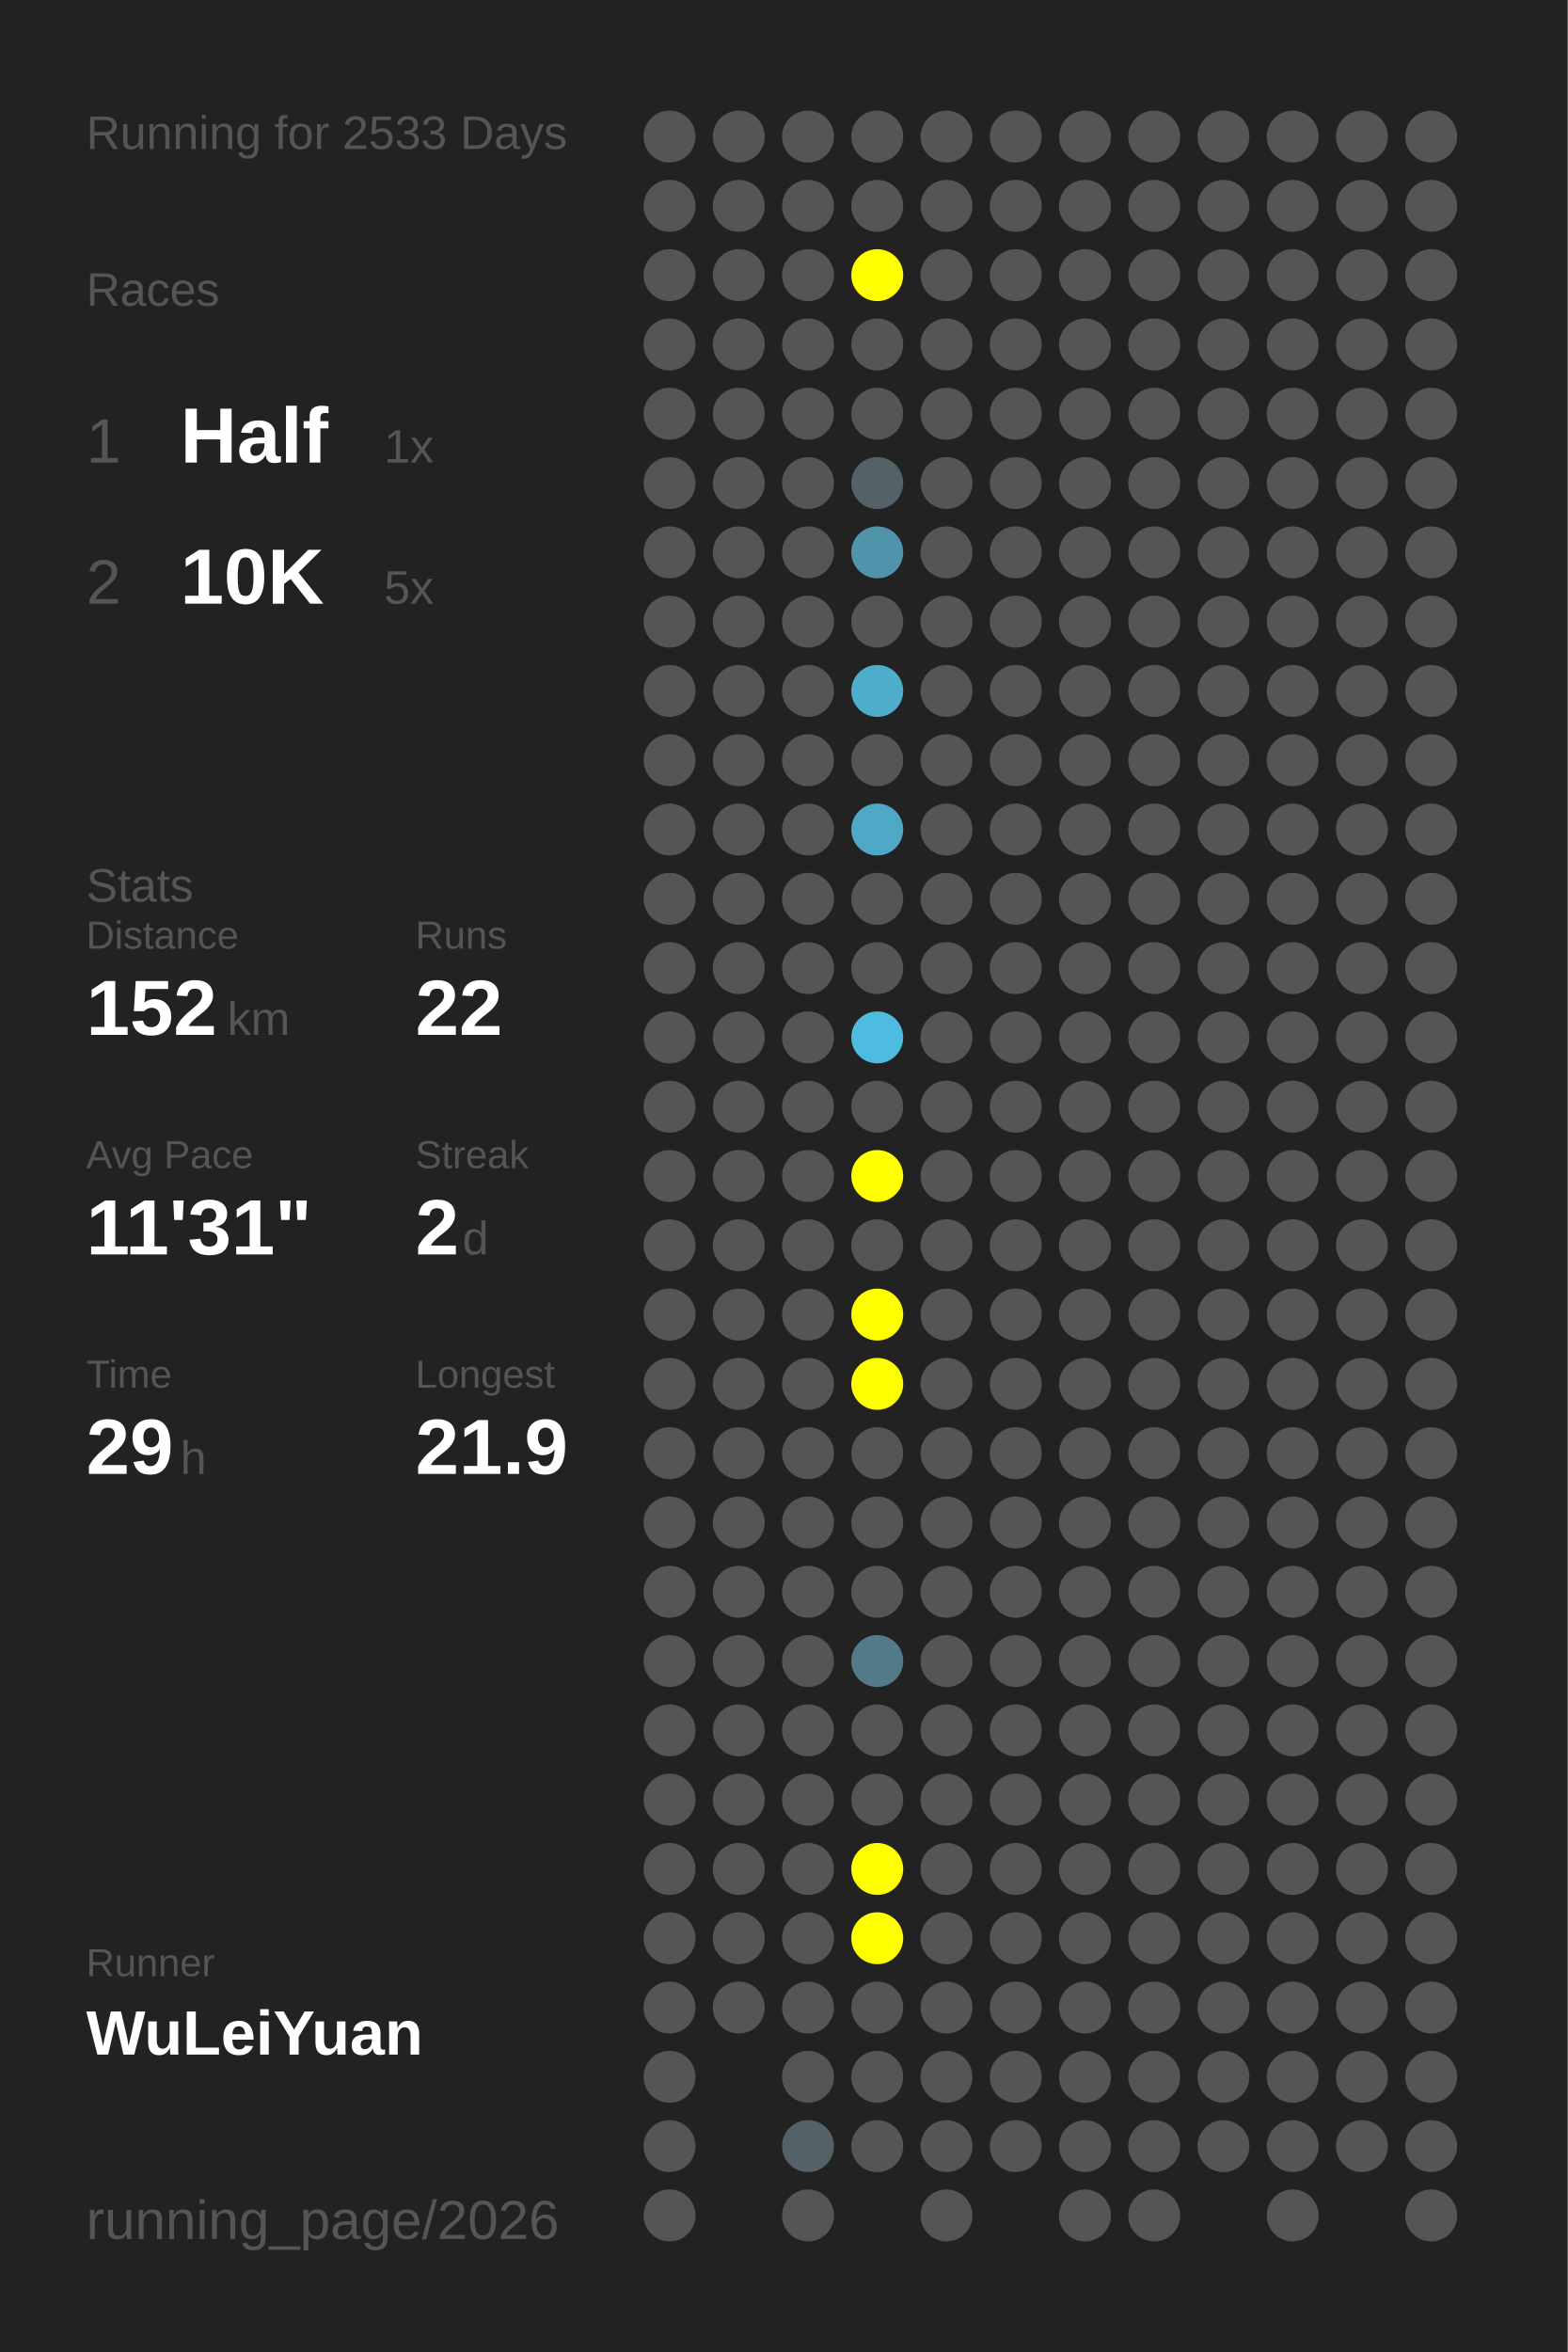
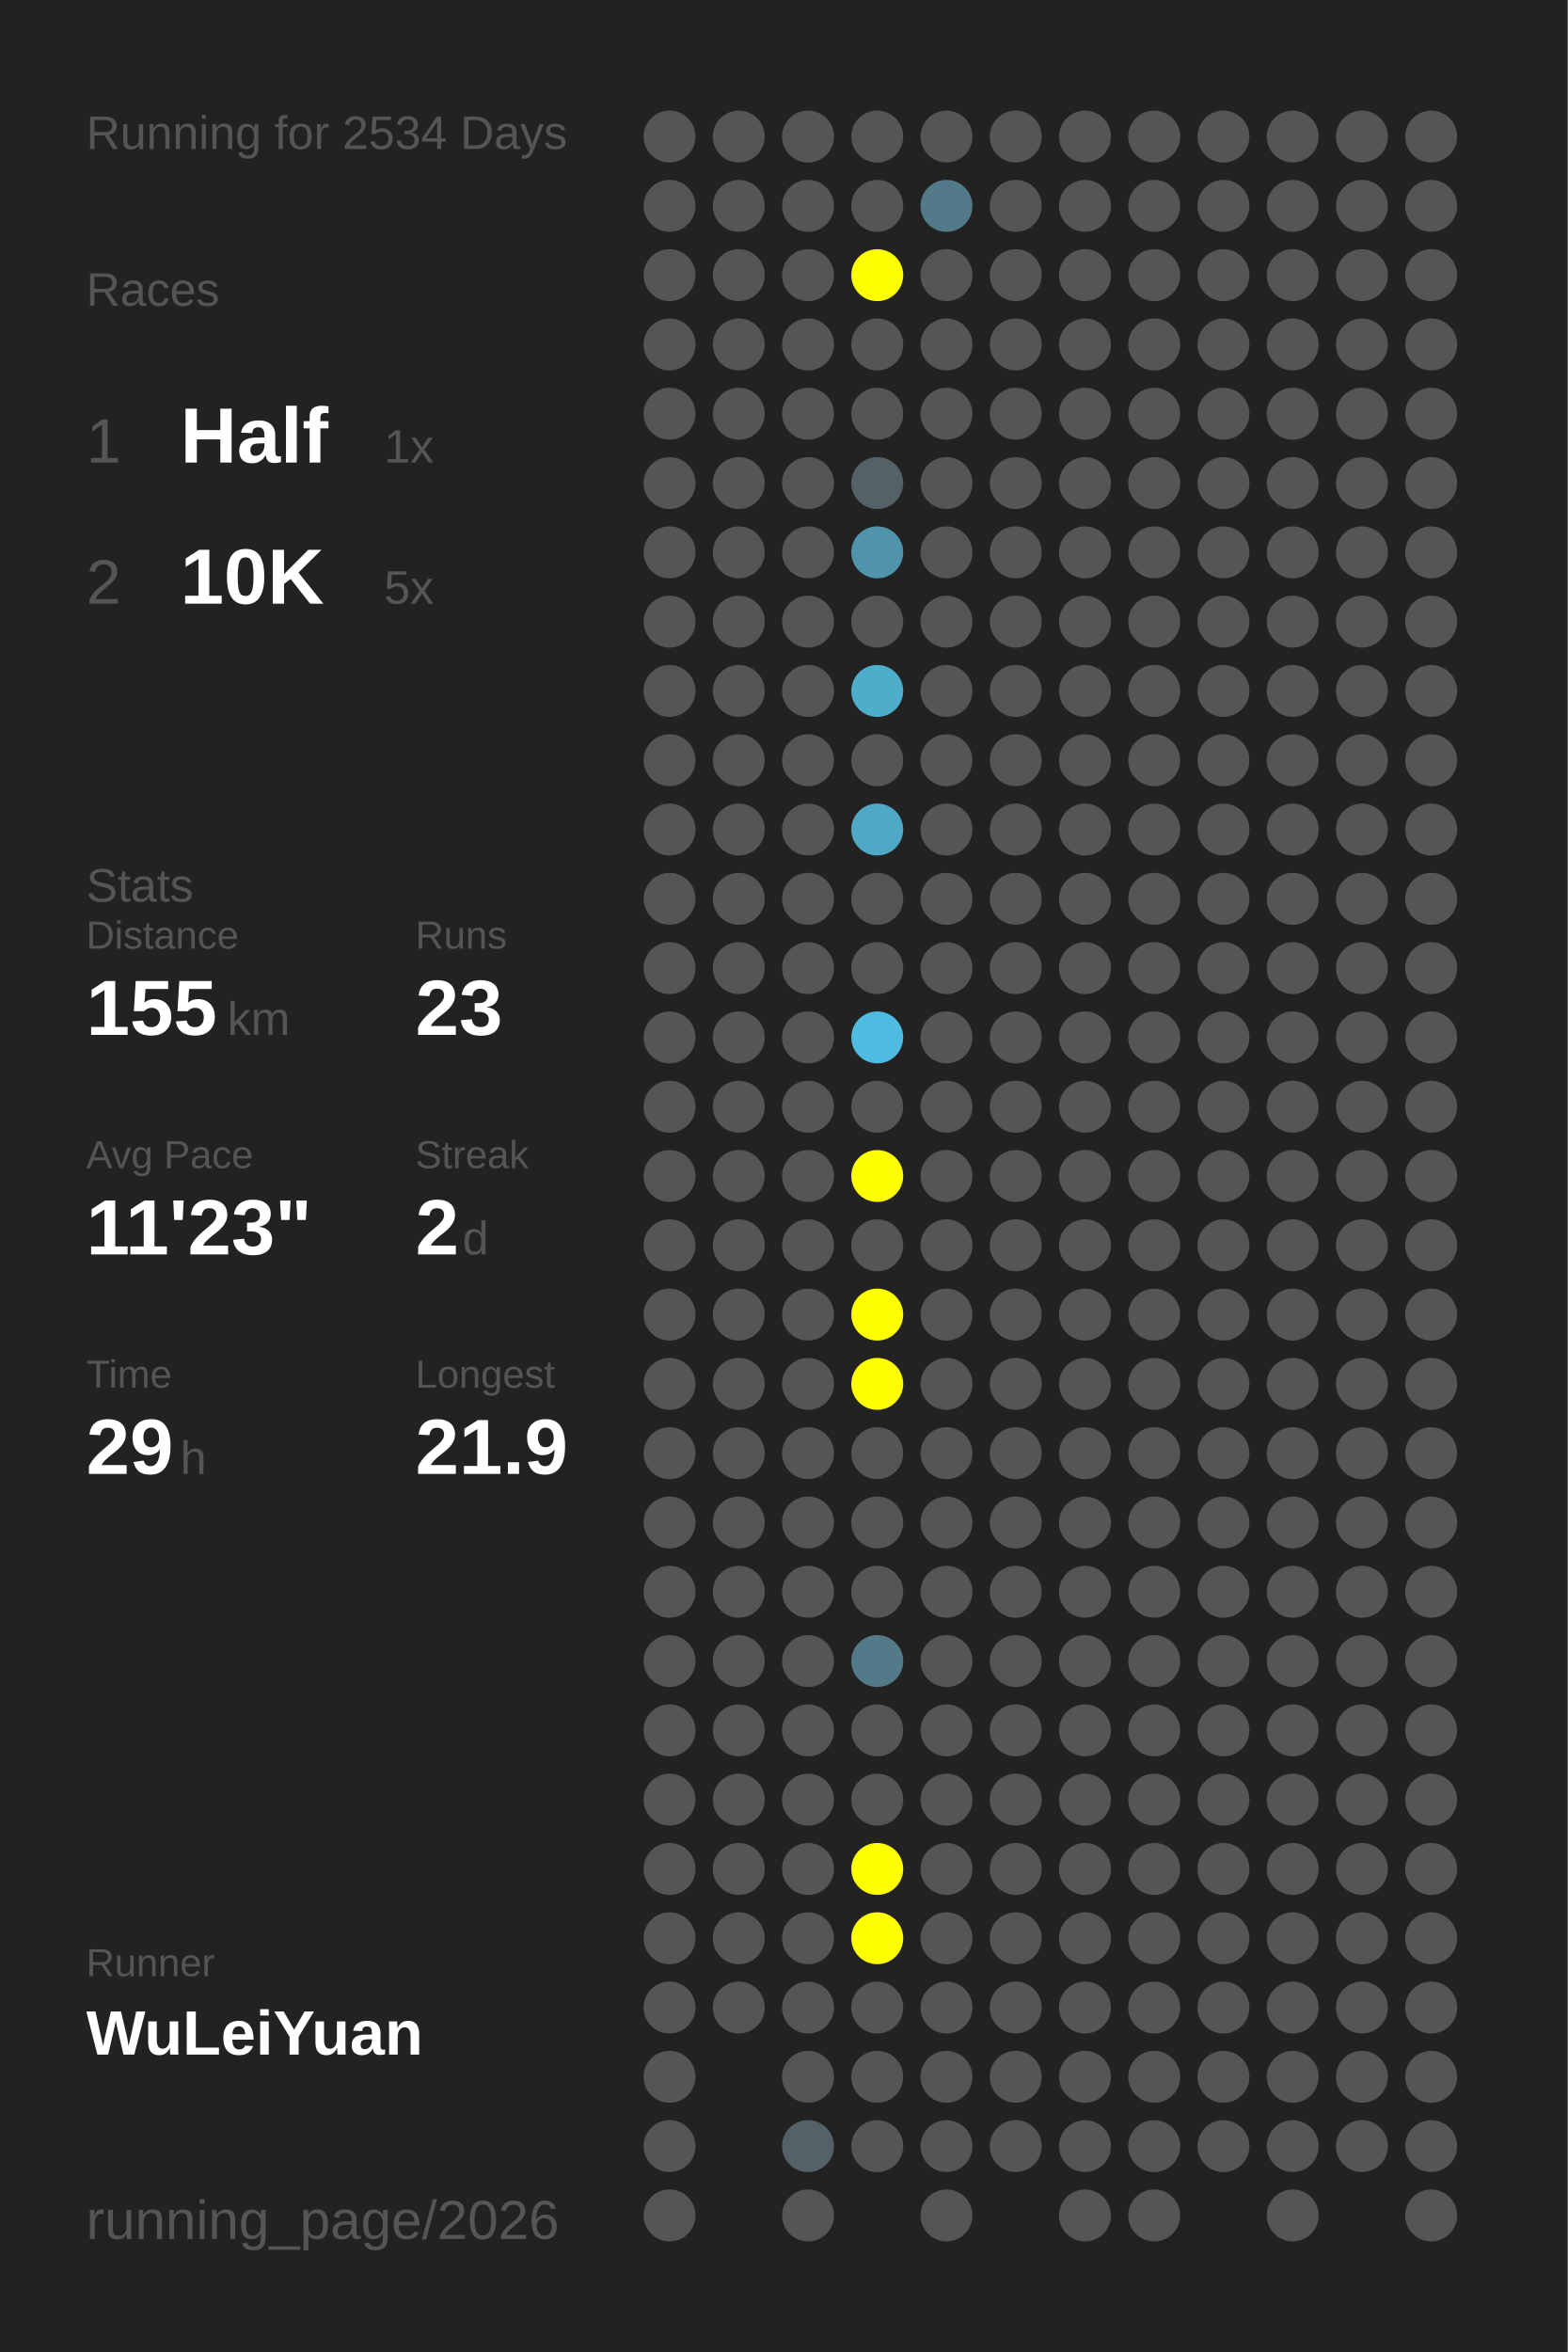
<svg xmlns="http://www.w3.org/2000/svg" baseProfile="full" height="300mm" version="1.1" viewBox="0,0,200,300" width="200mm">
  <defs />
  <rect fill="#222222" height="300" width="200" x="0" y="0" />
-   <text fill="#555555" style="font-size:6px; font-family:Arial;" x="11" y="19">Running for 2533 Days</text>
+   <text fill="#555555" style="font-size:6px; font-family:Arial;" x="11" y="19">Running for 2534 Days</text>
  <text fill="#555555" style="font-size:6px; font-family:Arial;" x="11" y="39">Races</text>
  <text fill="#555555" style="font-size:8px; font-family:Arial;" x="11" y="59">1</text>
  <text fill="#FFFFFF" style="font-size:10px; font-family:Arial; font-weight:bold;" x="23" y="59">Half</text>
  <text fill="#555555" style="font-size:6px; font-family:Arial;" x="49" y="59">1x</text>
  <text fill="#555555" style="font-size:8px; font-family:Arial;" x="11" y="77">2</text>
  <text fill="#FFFFFF" style="font-size:10px; font-family:Arial; font-weight:bold;" x="23" y="77">10K</text>
  <text fill="#555555" style="font-size:6px; font-family:Arial;" x="49" y="77">5x</text>
  <text fill="#555555" style="font-size:6px; font-family:Arial;" x="11" y="115">Stats</text>
  <text fill="#555555" style="font-size:5px; font-family:Arial;" x="11" y="121">Distance</text>
-   <text fill="#FFFFFF" style="font-size:10px; font-family:Arial; font-weight:bold;" x="11" y="132">152</text>
+   <text fill="#FFFFFF" style="font-size:10px; font-family:Arial; font-weight:bold;" x="11" y="132">155</text>
  <text fill="#555555" style="font-size:6px; font-family:Arial;" x="29" y="132">km</text>
  <text fill="#555555" style="font-size:5px; font-family:Arial;" x="53" y="121">Runs</text>
-   <text fill="#FFFFFF" style="font-size:10px; font-family:Arial; font-weight:bold;" x="53" y="132">22</text>
+   <text fill="#FFFFFF" style="font-size:10px; font-family:Arial; font-weight:bold;" x="53" y="132">23</text>
  <text fill="#555555" style="font-size:5px; font-family:Arial;" x="11" y="149">Avg Pace</text>
-   <text fill="#FFFFFF" style="font-size:10px; font-family:Arial; font-weight:bold;" x="11" y="160">11'31"</text>
+   <text fill="#FFFFFF" style="font-size:10px; font-family:Arial; font-weight:bold;" x="11" y="160">11'23"</text>
  <text fill="#555555" style="font-size:5px; font-family:Arial;" x="53" y="149">Streak</text>
  <text fill="#FFFFFF" style="font-size:10px; font-family:Arial; font-weight:bold;" x="53" y="160">2</text>
  <text fill="#555555" style="font-size:6px; font-family:Arial;" x="59" y="160">d</text>
  <text fill="#555555" style="font-size:5px; font-family:Arial;" x="11" y="177">Time</text>
  <text fill="#FFFFFF" style="font-size:10px; font-family:Arial; font-weight:bold;" x="11" y="188">29</text>
  <text fill="#555555" style="font-size:6px; font-family:Arial;" x="23" y="188">h</text>
  <text fill="#555555" style="font-size:5px; font-family:Arial;" x="53" y="177">Longest</text>
  <text fill="#FFFFFF" style="font-size:10px; font-family:Arial; font-weight:bold;" x="53" y="188">21.9</text>
  <text fill="#555555" style="font-size:5px; font-family:Arial;" x="11" y="252.065">Runner</text>
  <text fill="#FFFFFF" style="font-size:8px; font-family:Arial; font-weight:bold;" x="11" y="262.065">WuLeiYuan</text>
  <text fill="#555555" style="font-size:7px; font-family:Arial;" x="11" y="285.581">running_page/2026</text>
  <circle cx="85.417" cy="17.419" fill="#555555" r="3.312" />
  <circle cx="85.417" cy="26.258" fill="#555555" r="3.312" />
  <circle cx="85.417" cy="35.097" fill="#555555" r="3.312" />
  <circle cx="85.417" cy="43.935" fill="#555555" r="3.312" />
  <circle cx="85.417" cy="52.774" fill="#555555" r="3.312" />
  <circle cx="85.417" cy="61.613" fill="#555555" r="3.312" />
  <circle cx="85.417" cy="70.452" fill="#555555" r="3.312" />
  <circle cx="85.417" cy="79.29" fill="#555555" r="3.312" />
  <circle cx="85.417" cy="88.129" fill="#555555" r="3.312" />
  <circle cx="85.417" cy="96.968" fill="#555555" r="3.312" />
  <circle cx="85.417" cy="105.806" fill="#555555" r="3.312" />
  <circle cx="85.417" cy="114.645" fill="#555555" r="3.312" />
  <circle cx="85.417" cy="123.484" fill="#555555" r="3.312" />
  <circle cx="85.417" cy="132.323" fill="#555555" r="3.312" />
  <circle cx="85.417" cy="141.161" fill="#555555" r="3.312" />
  <circle cx="85.417" cy="150" fill="#555555" r="3.312" />
  <circle cx="85.417" cy="158.839" fill="#555555" r="3.312" />
  <circle cx="85.417" cy="167.677" fill="#555555" r="3.312" />
  <circle cx="85.417" cy="176.516" fill="#555555" r="3.312" />
  <circle cx="85.417" cy="185.355" fill="#555555" r="3.312" />
  <circle cx="85.417" cy="194.194" fill="#555555" r="3.312" />
  <circle cx="85.417" cy="203.032" fill="#555555" r="3.312" />
  <circle cx="85.417" cy="211.871" fill="#555555" r="3.312" />
  <circle cx="85.417" cy="220.71" fill="#555555" r="3.312" />
  <circle cx="85.417" cy="229.548" fill="#555555" r="3.312" />
  <circle cx="85.417" cy="238.387" fill="#555555" r="3.312" />
  <circle cx="85.417" cy="247.226" fill="#555555" r="3.312" />
  <circle cx="85.417" cy="256.065" fill="#555555" r="3.312" />
  <circle cx="85.417" cy="264.903" fill="#555555" r="3.312" />
  <circle cx="85.417" cy="273.742" fill="#555555" r="3.312" />
  <circle cx="85.417" cy="282.581" fill="#555555" r="3.312" />
  <circle cx="94.25" cy="17.419" fill="#555555" r="3.312" />
  <circle cx="94.25" cy="26.258" fill="#555555" r="3.312" />
  <circle cx="94.25" cy="35.097" fill="#555555" r="3.312" />
  <circle cx="94.25" cy="43.935" fill="#555555" r="3.312" />
  <circle cx="94.25" cy="52.774" fill="#555555" r="3.312" />
  <circle cx="94.25" cy="61.613" fill="#555555" r="3.312" />
  <circle cx="94.25" cy="70.452" fill="#555555" r="3.312" />
  <circle cx="94.25" cy="79.29" fill="#555555" r="3.312" />
  <circle cx="94.25" cy="88.129" fill="#555555" r="3.312" />
  <circle cx="94.25" cy="96.968" fill="#555555" r="3.312" />
  <circle cx="94.25" cy="105.806" fill="#555555" r="3.312" />
  <circle cx="94.25" cy="114.645" fill="#555555" r="3.312" />
  <circle cx="94.25" cy="123.484" fill="#555555" r="3.312" />
  <circle cx="94.25" cy="132.323" fill="#555555" r="3.312" />
  <circle cx="94.25" cy="141.161" fill="#555555" r="3.312" />
  <circle cx="94.25" cy="150" fill="#555555" r="3.312" />
  <circle cx="94.25" cy="158.839" fill="#555555" r="3.312" />
  <circle cx="94.25" cy="167.677" fill="#555555" r="3.312" />
  <circle cx="94.25" cy="176.516" fill="#555555" r="3.312" />
  <circle cx="94.25" cy="185.355" fill="#555555" r="3.312" />
  <circle cx="94.25" cy="194.194" fill="#555555" r="3.312" />
  <circle cx="94.25" cy="203.032" fill="#555555" r="3.312" />
  <circle cx="94.25" cy="211.871" fill="#555555" r="3.312" />
  <circle cx="94.25" cy="220.71" fill="#555555" r="3.312" />
  <circle cx="94.25" cy="229.548" fill="#555555" r="3.312" />
  <circle cx="94.25" cy="238.387" fill="#555555" r="3.312" />
  <circle cx="94.25" cy="247.226" fill="#555555" r="3.312" />
  <circle cx="94.25" cy="256.065" fill="#555555" r="3.312" />
  <circle cx="103.083" cy="17.419" fill="#555555" r="3.312" />
  <circle cx="103.083" cy="26.258" fill="#555555" r="3.312" />
  <circle cx="103.083" cy="35.097" fill="#555555" r="3.312" />
  <circle cx="103.083" cy="43.935" fill="#555555" r="3.312" />
  <circle cx="103.083" cy="52.774" fill="#555555" r="3.312" />
  <circle cx="103.083" cy="61.613" fill="#555555" r="3.312" />
  <circle cx="103.083" cy="70.452" fill="#555555" r="3.312" />
  <circle cx="103.083" cy="79.29" fill="#555555" r="3.312" />
  <circle cx="103.083" cy="88.129" fill="#555555" r="3.312" />
  <circle cx="103.083" cy="96.968" fill="#555555" r="3.312" />
  <circle cx="103.083" cy="105.806" fill="#555555" r="3.312" />
  <circle cx="103.083" cy="114.645" fill="#555555" r="3.312" />
  <circle cx="103.083" cy="123.484" fill="#555555" r="3.312" />
  <circle cx="103.083" cy="132.323" fill="#555555" r="3.312" />
  <circle cx="103.083" cy="141.161" fill="#555555" r="3.312" />
  <circle cx="103.083" cy="150" fill="#555555" r="3.312" />
  <circle cx="103.083" cy="158.839" fill="#555555" r="3.312" />
  <circle cx="103.083" cy="167.677" fill="#555555" r="3.312" />
  <circle cx="103.083" cy="176.516" fill="#555555" r="3.312" />
  <circle cx="103.083" cy="185.355" fill="#555555" r="3.312" />
  <circle cx="103.083" cy="194.194" fill="#555555" r="3.312" />
  <circle cx="103.083" cy="203.032" fill="#555555" r="3.312" />
  <circle cx="103.083" cy="211.871" fill="#555555" r="3.312" />
  <circle cx="103.083" cy="220.71" fill="#555555" r="3.312" />
  <circle cx="103.083" cy="229.548" fill="#555555" r="3.312" />
  <circle cx="103.083" cy="238.387" fill="#555555" r="3.312" />
  <circle cx="103.083" cy="247.226" fill="#555555" r="3.312" />
  <circle cx="103.083" cy="256.065" fill="#555555" r="3.312" />
  <circle cx="103.083" cy="264.903" fill="#555555" r="3.312" />
  <circle cx="103.083" cy="273.742" fill="#546267" r="3.312" />
  <circle cx="103.083" cy="282.581" fill="#555555" r="3.312" />
  <circle cx="111.917" cy="17.419" fill="#555555" r="3.312" />
  <circle cx="111.917" cy="26.258" fill="#555555" r="3.312" />
  <circle cx="111.917" cy="35.097" fill="#FFFF00" r="3.312" />
  <circle cx="111.917" cy="43.935" fill="#555555" r="3.312" />
  <circle cx="111.917" cy="52.774" fill="#555555" r="3.312" />
  <circle cx="111.917" cy="61.613" fill="#546267" r="3.312" />
  <circle cx="111.917" cy="70.452" fill="#5094ab" r="3.312" />
  <circle cx="111.917" cy="79.29" fill="#555555" r="3.312" />
  <circle cx="111.917" cy="88.129" fill="#4fadcc" r="3.312" />
  <circle cx="111.917" cy="96.968" fill="#555555" r="3.312" />
  <circle cx="111.917" cy="105.806" fill="#4fa8c6" r="3.312" />
  <circle cx="111.917" cy="114.645" fill="#555555" r="3.312" />
  <circle cx="111.917" cy="123.484" fill="#555555" r="3.312" />
  <circle cx="111.917" cy="132.323" fill="#4ebbe0" r="3.312" />
  <circle cx="111.917" cy="141.161" fill="#555555" r="3.312" />
  <circle cx="111.917" cy="150" fill="#FFFF00" r="3.312" />
  <circle cx="111.917" cy="158.839" fill="#555555" r="3.312" />
  <circle cx="111.917" cy="167.677" fill="#FFFF00" r="3.312" />
  <circle cx="111.917" cy="176.516" fill="#FFFF00" r="3.312" />
  <circle cx="111.917" cy="185.355" fill="#555555" r="3.312" />
  <circle cx="111.917" cy="194.194" fill="#555555" r="3.312" />
  <circle cx="111.917" cy="203.032" fill="#555555" r="3.312" />
  <circle cx="111.917" cy="211.871" fill="#527a88" r="3.312" />
  <circle cx="111.917" cy="220.71" fill="#555555" r="3.312" />
  <circle cx="111.917" cy="229.548" fill="#555555" r="3.312" />
  <circle cx="111.917" cy="238.387" fill="#FFFF00" r="3.312" />
  <circle cx="111.917" cy="247.226" fill="#FFFF00" r="3.312" />
  <circle cx="111.917" cy="256.065" fill="#555555" r="3.312" />
  <circle cx="111.917" cy="264.903" fill="#555555" r="3.312" />
  <circle cx="111.917" cy="273.742" fill="#555555" r="3.312" />
  <circle cx="120.75" cy="17.419" fill="#555555" r="3.312" />
-   <circle cx="120.75" cy="26.258" fill="#555555" r="3.312" />
+   <circle cx="120.75" cy="26.258" fill="#527a88" r="3.312" />
  <circle cx="120.75" cy="35.097" fill="#555555" r="3.312" />
  <circle cx="120.75" cy="43.935" fill="#555555" r="3.312" />
  <circle cx="120.75" cy="52.774" fill="#555555" r="3.312" />
  <circle cx="120.75" cy="61.613" fill="#555555" r="3.312" />
  <circle cx="120.75" cy="70.452" fill="#555555" r="3.312" />
  <circle cx="120.75" cy="79.29" fill="#555555" r="3.312" />
  <circle cx="120.75" cy="88.129" fill="#555555" r="3.312" />
  <circle cx="120.75" cy="96.968" fill="#555555" r="3.312" />
  <circle cx="120.75" cy="105.806" fill="#555555" r="3.312" />
  <circle cx="120.75" cy="114.645" fill="#555555" r="3.312" />
  <circle cx="120.75" cy="123.484" fill="#555555" r="3.312" />
  <circle cx="120.75" cy="132.323" fill="#555555" r="3.312" />
  <circle cx="120.75" cy="141.161" fill="#555555" r="3.312" />
  <circle cx="120.75" cy="150" fill="#555555" r="3.312" />
  <circle cx="120.75" cy="158.839" fill="#555555" r="3.312" />
  <circle cx="120.75" cy="167.677" fill="#555555" r="3.312" />
  <circle cx="120.75" cy="176.516" fill="#555555" r="3.312" />
  <circle cx="120.75" cy="185.355" fill="#555555" r="3.312" />
  <circle cx="120.75" cy="194.194" fill="#555555" r="3.312" />
  <circle cx="120.75" cy="203.032" fill="#555555" r="3.312" />
  <circle cx="120.75" cy="211.871" fill="#555555" r="3.312" />
  <circle cx="120.75" cy="220.71" fill="#555555" r="3.312" />
  <circle cx="120.75" cy="229.548" fill="#555555" r="3.312" />
  <circle cx="120.75" cy="238.387" fill="#555555" r="3.312" />
  <circle cx="120.75" cy="247.226" fill="#555555" r="3.312" />
  <circle cx="120.75" cy="256.065" fill="#555555" r="3.312" />
  <circle cx="120.75" cy="264.903" fill="#555555" r="3.312" />
  <circle cx="120.75" cy="273.742" fill="#555555" r="3.312" />
  <circle cx="120.75" cy="282.581" fill="#555555" r="3.312" />
  <circle cx="129.583" cy="17.419" fill="#555555" r="3.312" />
  <circle cx="129.583" cy="26.258" fill="#555555" r="3.312" />
  <circle cx="129.583" cy="35.097" fill="#555555" r="3.312" />
  <circle cx="129.583" cy="43.935" fill="#555555" r="3.312" />
  <circle cx="129.583" cy="52.774" fill="#555555" r="3.312" />
  <circle cx="129.583" cy="61.613" fill="#555555" r="3.312" />
  <circle cx="129.583" cy="70.452" fill="#555555" r="3.312" />
  <circle cx="129.583" cy="79.29" fill="#555555" r="3.312" />
  <circle cx="129.583" cy="88.129" fill="#555555" r="3.312" />
  <circle cx="129.583" cy="96.968" fill="#555555" r="3.312" />
  <circle cx="129.583" cy="105.806" fill="#555555" r="3.312" />
  <circle cx="129.583" cy="114.645" fill="#555555" r="3.312" />
  <circle cx="129.583" cy="123.484" fill="#555555" r="3.312" />
  <circle cx="129.583" cy="132.323" fill="#555555" r="3.312" />
  <circle cx="129.583" cy="141.161" fill="#555555" r="3.312" />
  <circle cx="129.583" cy="150" fill="#555555" r="3.312" />
  <circle cx="129.583" cy="158.839" fill="#555555" r="3.312" />
  <circle cx="129.583" cy="167.677" fill="#555555" r="3.312" />
  <circle cx="129.583" cy="176.516" fill="#555555" r="3.312" />
  <circle cx="129.583" cy="185.355" fill="#555555" r="3.312" />
  <circle cx="129.583" cy="194.194" fill="#555555" r="3.312" />
  <circle cx="129.583" cy="203.032" fill="#555555" r="3.312" />
  <circle cx="129.583" cy="211.871" fill="#555555" r="3.312" />
  <circle cx="129.583" cy="220.71" fill="#555555" r="3.312" />
  <circle cx="129.583" cy="229.548" fill="#555555" r="3.312" />
  <circle cx="129.583" cy="238.387" fill="#555555" r="3.312" />
  <circle cx="129.583" cy="247.226" fill="#555555" r="3.312" />
  <circle cx="129.583" cy="256.065" fill="#555555" r="3.312" />
  <circle cx="129.583" cy="264.903" fill="#555555" r="3.312" />
  <circle cx="129.583" cy="273.742" fill="#555555" r="3.312" />
  <circle cx="138.417" cy="17.419" fill="#555555" r="3.312" />
  <circle cx="138.417" cy="26.258" fill="#555555" r="3.312" />
  <circle cx="138.417" cy="35.097" fill="#555555" r="3.312" />
  <circle cx="138.417" cy="43.935" fill="#555555" r="3.312" />
  <circle cx="138.417" cy="52.774" fill="#555555" r="3.312" />
  <circle cx="138.417" cy="61.613" fill="#555555" r="3.312" />
  <circle cx="138.417" cy="70.452" fill="#555555" r="3.312" />
  <circle cx="138.417" cy="79.29" fill="#555555" r="3.312" />
  <circle cx="138.417" cy="88.129" fill="#555555" r="3.312" />
  <circle cx="138.417" cy="96.968" fill="#555555" r="3.312" />
  <circle cx="138.417" cy="105.806" fill="#555555" r="3.312" />
  <circle cx="138.417" cy="114.645" fill="#555555" r="3.312" />
  <circle cx="138.417" cy="123.484" fill="#555555" r="3.312" />
  <circle cx="138.417" cy="132.323" fill="#555555" r="3.312" />
  <circle cx="138.417" cy="141.161" fill="#555555" r="3.312" />
  <circle cx="138.417" cy="150" fill="#555555" r="3.312" />
  <circle cx="138.417" cy="158.839" fill="#555555" r="3.312" />
  <circle cx="138.417" cy="167.677" fill="#555555" r="3.312" />
  <circle cx="138.417" cy="176.516" fill="#555555" r="3.312" />
  <circle cx="138.417" cy="185.355" fill="#555555" r="3.312" />
  <circle cx="138.417" cy="194.194" fill="#555555" r="3.312" />
  <circle cx="138.417" cy="203.032" fill="#555555" r="3.312" />
  <circle cx="138.417" cy="211.871" fill="#555555" r="3.312" />
  <circle cx="138.417" cy="220.71" fill="#555555" r="3.312" />
  <circle cx="138.417" cy="229.548" fill="#555555" r="3.312" />
  <circle cx="138.417" cy="238.387" fill="#555555" r="3.312" />
  <circle cx="138.417" cy="247.226" fill="#555555" r="3.312" />
  <circle cx="138.417" cy="256.065" fill="#555555" r="3.312" />
  <circle cx="138.417" cy="264.903" fill="#555555" r="3.312" />
  <circle cx="138.417" cy="273.742" fill="#555555" r="3.312" />
  <circle cx="138.417" cy="282.581" fill="#555555" r="3.312" />
  <circle cx="147.25" cy="17.419" fill="#555555" r="3.312" />
  <circle cx="147.25" cy="26.258" fill="#555555" r="3.312" />
  <circle cx="147.25" cy="35.097" fill="#555555" r="3.312" />
  <circle cx="147.25" cy="43.935" fill="#555555" r="3.312" />
  <circle cx="147.25" cy="52.774" fill="#555555" r="3.312" />
  <circle cx="147.25" cy="61.613" fill="#555555" r="3.312" />
  <circle cx="147.25" cy="70.452" fill="#555555" r="3.312" />
  <circle cx="147.25" cy="79.29" fill="#555555" r="3.312" />
  <circle cx="147.25" cy="88.129" fill="#555555" r="3.312" />
  <circle cx="147.25" cy="96.968" fill="#555555" r="3.312" />
  <circle cx="147.25" cy="105.806" fill="#555555" r="3.312" />
  <circle cx="147.25" cy="114.645" fill="#555555" r="3.312" />
  <circle cx="147.25" cy="123.484" fill="#555555" r="3.312" />
  <circle cx="147.25" cy="132.323" fill="#555555" r="3.312" />
  <circle cx="147.25" cy="141.161" fill="#555555" r="3.312" />
  <circle cx="147.25" cy="150" fill="#555555" r="3.312" />
  <circle cx="147.25" cy="158.839" fill="#555555" r="3.312" />
  <circle cx="147.25" cy="167.677" fill="#555555" r="3.312" />
  <circle cx="147.25" cy="176.516" fill="#555555" r="3.312" />
  <circle cx="147.25" cy="185.355" fill="#555555" r="3.312" />
  <circle cx="147.25" cy="194.194" fill="#555555" r="3.312" />
  <circle cx="147.25" cy="203.032" fill="#555555" r="3.312" />
  <circle cx="147.25" cy="211.871" fill="#555555" r="3.312" />
  <circle cx="147.25" cy="220.71" fill="#555555" r="3.312" />
  <circle cx="147.25" cy="229.548" fill="#555555" r="3.312" />
  <circle cx="147.25" cy="238.387" fill="#555555" r="3.312" />
  <circle cx="147.25" cy="247.226" fill="#555555" r="3.312" />
  <circle cx="147.25" cy="256.065" fill="#555555" r="3.312" />
  <circle cx="147.25" cy="264.903" fill="#555555" r="3.312" />
  <circle cx="147.25" cy="273.742" fill="#555555" r="3.312" />
  <circle cx="147.25" cy="282.581" fill="#555555" r="3.312" />
  <circle cx="156.083" cy="17.419" fill="#555555" r="3.312" />
  <circle cx="156.083" cy="26.258" fill="#555555" r="3.312" />
  <circle cx="156.083" cy="35.097" fill="#555555" r="3.312" />
  <circle cx="156.083" cy="43.935" fill="#555555" r="3.312" />
  <circle cx="156.083" cy="52.774" fill="#555555" r="3.312" />
  <circle cx="156.083" cy="61.613" fill="#555555" r="3.312" />
  <circle cx="156.083" cy="70.452" fill="#555555" r="3.312" />
  <circle cx="156.083" cy="79.29" fill="#555555" r="3.312" />
  <circle cx="156.083" cy="88.129" fill="#555555" r="3.312" />
  <circle cx="156.083" cy="96.968" fill="#555555" r="3.312" />
  <circle cx="156.083" cy="105.806" fill="#555555" r="3.312" />
  <circle cx="156.083" cy="114.645" fill="#555555" r="3.312" />
  <circle cx="156.083" cy="123.484" fill="#555555" r="3.312" />
  <circle cx="156.083" cy="132.323" fill="#555555" r="3.312" />
  <circle cx="156.083" cy="141.161" fill="#555555" r="3.312" />
  <circle cx="156.083" cy="150" fill="#555555" r="3.312" />
  <circle cx="156.083" cy="158.839" fill="#555555" r="3.312" />
  <circle cx="156.083" cy="167.677" fill="#555555" r="3.312" />
  <circle cx="156.083" cy="176.516" fill="#555555" r="3.312" />
  <circle cx="156.083" cy="185.355" fill="#555555" r="3.312" />
  <circle cx="156.083" cy="194.194" fill="#555555" r="3.312" />
  <circle cx="156.083" cy="203.032" fill="#555555" r="3.312" />
  <circle cx="156.083" cy="211.871" fill="#555555" r="3.312" />
  <circle cx="156.083" cy="220.71" fill="#555555" r="3.312" />
  <circle cx="156.083" cy="229.548" fill="#555555" r="3.312" />
  <circle cx="156.083" cy="238.387" fill="#555555" r="3.312" />
  <circle cx="156.083" cy="247.226" fill="#555555" r="3.312" />
  <circle cx="156.083" cy="256.065" fill="#555555" r="3.312" />
  <circle cx="156.083" cy="264.903" fill="#555555" r="3.312" />
  <circle cx="156.083" cy="273.742" fill="#555555" r="3.312" />
  <circle cx="164.917" cy="17.419" fill="#555555" r="3.312" />
  <circle cx="164.917" cy="26.258" fill="#555555" r="3.312" />
  <circle cx="164.917" cy="35.097" fill="#555555" r="3.312" />
  <circle cx="164.917" cy="43.935" fill="#555555" r="3.312" />
  <circle cx="164.917" cy="52.774" fill="#555555" r="3.312" />
  <circle cx="164.917" cy="61.613" fill="#555555" r="3.312" />
  <circle cx="164.917" cy="70.452" fill="#555555" r="3.312" />
  <circle cx="164.917" cy="79.29" fill="#555555" r="3.312" />
  <circle cx="164.917" cy="88.129" fill="#555555" r="3.312" />
  <circle cx="164.917" cy="96.968" fill="#555555" r="3.312" />
  <circle cx="164.917" cy="105.806" fill="#555555" r="3.312" />
  <circle cx="164.917" cy="114.645" fill="#555555" r="3.312" />
  <circle cx="164.917" cy="123.484" fill="#555555" r="3.312" />
  <circle cx="164.917" cy="132.323" fill="#555555" r="3.312" />
  <circle cx="164.917" cy="141.161" fill="#555555" r="3.312" />
  <circle cx="164.917" cy="150" fill="#555555" r="3.312" />
  <circle cx="164.917" cy="158.839" fill="#555555" r="3.312" />
  <circle cx="164.917" cy="167.677" fill="#555555" r="3.312" />
  <circle cx="164.917" cy="176.516" fill="#555555" r="3.312" />
  <circle cx="164.917" cy="185.355" fill="#555555" r="3.312" />
  <circle cx="164.917" cy="194.194" fill="#555555" r="3.312" />
  <circle cx="164.917" cy="203.032" fill="#555555" r="3.312" />
  <circle cx="164.917" cy="211.871" fill="#555555" r="3.312" />
  <circle cx="164.917" cy="220.71" fill="#555555" r="3.312" />
  <circle cx="164.917" cy="229.548" fill="#555555" r="3.312" />
  <circle cx="164.917" cy="238.387" fill="#555555" r="3.312" />
  <circle cx="164.917" cy="247.226" fill="#555555" r="3.312" />
  <circle cx="164.917" cy="256.065" fill="#555555" r="3.312" />
  <circle cx="164.917" cy="264.903" fill="#555555" r="3.312" />
  <circle cx="164.917" cy="273.742" fill="#555555" r="3.312" />
  <circle cx="164.917" cy="282.581" fill="#555555" r="3.312" />
  <circle cx="173.75" cy="17.419" fill="#555555" r="3.312" />
  <circle cx="173.75" cy="26.258" fill="#555555" r="3.312" />
  <circle cx="173.75" cy="35.097" fill="#555555" r="3.312" />
  <circle cx="173.75" cy="43.935" fill="#555555" r="3.312" />
  <circle cx="173.75" cy="52.774" fill="#555555" r="3.312" />
  <circle cx="173.75" cy="61.613" fill="#555555" r="3.312" />
  <circle cx="173.75" cy="70.452" fill="#555555" r="3.312" />
  <circle cx="173.75" cy="79.29" fill="#555555" r="3.312" />
  <circle cx="173.75" cy="88.129" fill="#555555" r="3.312" />
  <circle cx="173.75" cy="96.968" fill="#555555" r="3.312" />
  <circle cx="173.75" cy="105.806" fill="#555555" r="3.312" />
  <circle cx="173.75" cy="114.645" fill="#555555" r="3.312" />
  <circle cx="173.75" cy="123.484" fill="#555555" r="3.312" />
  <circle cx="173.75" cy="132.323" fill="#555555" r="3.312" />
  <circle cx="173.75" cy="141.161" fill="#555555" r="3.312" />
  <circle cx="173.75" cy="150" fill="#555555" r="3.312" />
  <circle cx="173.75" cy="158.839" fill="#555555" r="3.312" />
  <circle cx="173.75" cy="167.677" fill="#555555" r="3.312" />
  <circle cx="173.75" cy="176.516" fill="#555555" r="3.312" />
  <circle cx="173.75" cy="185.355" fill="#555555" r="3.312" />
  <circle cx="173.75" cy="194.194" fill="#555555" r="3.312" />
  <circle cx="173.75" cy="203.032" fill="#555555" r="3.312" />
  <circle cx="173.75" cy="211.871" fill="#555555" r="3.312" />
  <circle cx="173.75" cy="220.71" fill="#555555" r="3.312" />
  <circle cx="173.75" cy="229.548" fill="#555555" r="3.312" />
  <circle cx="173.75" cy="238.387" fill="#555555" r="3.312" />
  <circle cx="173.75" cy="247.226" fill="#555555" r="3.312" />
  <circle cx="173.75" cy="256.065" fill="#555555" r="3.312" />
  <circle cx="173.75" cy="264.903" fill="#555555" r="3.312" />
  <circle cx="173.75" cy="273.742" fill="#555555" r="3.312" />
  <circle cx="182.583" cy="17.419" fill="#555555" r="3.312" />
  <circle cx="182.583" cy="26.258" fill="#555555" r="3.312" />
  <circle cx="182.583" cy="35.097" fill="#555555" r="3.312" />
  <circle cx="182.583" cy="43.935" fill="#555555" r="3.312" />
  <circle cx="182.583" cy="52.774" fill="#555555" r="3.312" />
  <circle cx="182.583" cy="61.613" fill="#555555" r="3.312" />
  <circle cx="182.583" cy="70.452" fill="#555555" r="3.312" />
  <circle cx="182.583" cy="79.29" fill="#555555" r="3.312" />
  <circle cx="182.583" cy="88.129" fill="#555555" r="3.312" />
  <circle cx="182.583" cy="96.968" fill="#555555" r="3.312" />
  <circle cx="182.583" cy="105.806" fill="#555555" r="3.312" />
  <circle cx="182.583" cy="114.645" fill="#555555" r="3.312" />
  <circle cx="182.583" cy="123.484" fill="#555555" r="3.312" />
  <circle cx="182.583" cy="132.323" fill="#555555" r="3.312" />
  <circle cx="182.583" cy="141.161" fill="#555555" r="3.312" />
  <circle cx="182.583" cy="150" fill="#555555" r="3.312" />
  <circle cx="182.583" cy="158.839" fill="#555555" r="3.312" />
  <circle cx="182.583" cy="167.677" fill="#555555" r="3.312" />
  <circle cx="182.583" cy="176.516" fill="#555555" r="3.312" />
  <circle cx="182.583" cy="185.355" fill="#555555" r="3.312" />
  <circle cx="182.583" cy="194.194" fill="#555555" r="3.312" />
  <circle cx="182.583" cy="203.032" fill="#555555" r="3.312" />
  <circle cx="182.583" cy="211.871" fill="#555555" r="3.312" />
  <circle cx="182.583" cy="220.71" fill="#555555" r="3.312" />
  <circle cx="182.583" cy="229.548" fill="#555555" r="3.312" />
  <circle cx="182.583" cy="238.387" fill="#555555" r="3.312" />
  <circle cx="182.583" cy="247.226" fill="#555555" r="3.312" />
  <circle cx="182.583" cy="256.065" fill="#555555" r="3.312" />
  <circle cx="182.583" cy="264.903" fill="#555555" r="3.312" />
  <circle cx="182.583" cy="273.742" fill="#555555" r="3.312" />
  <circle cx="182.583" cy="282.581" fill="#555555" r="3.312" />
</svg>
